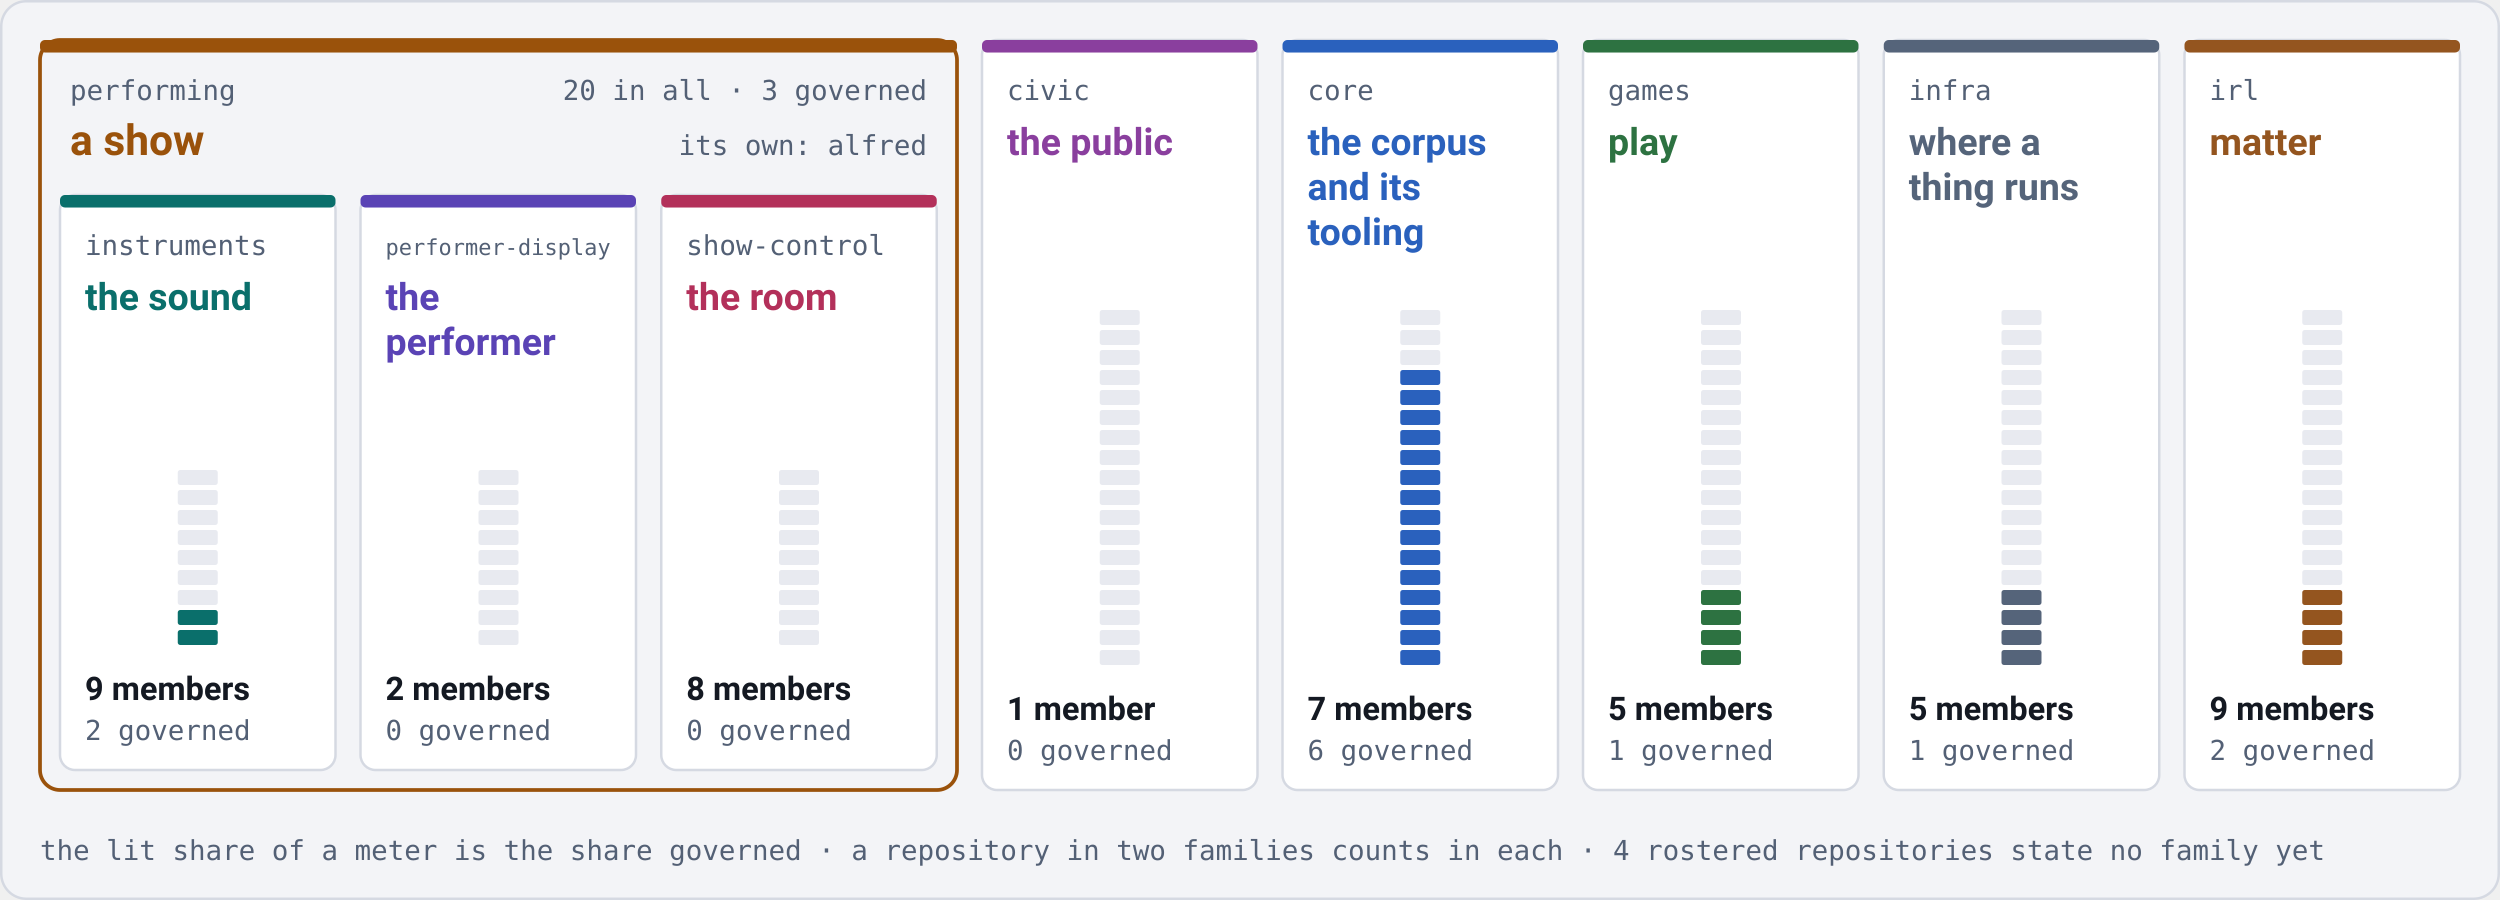
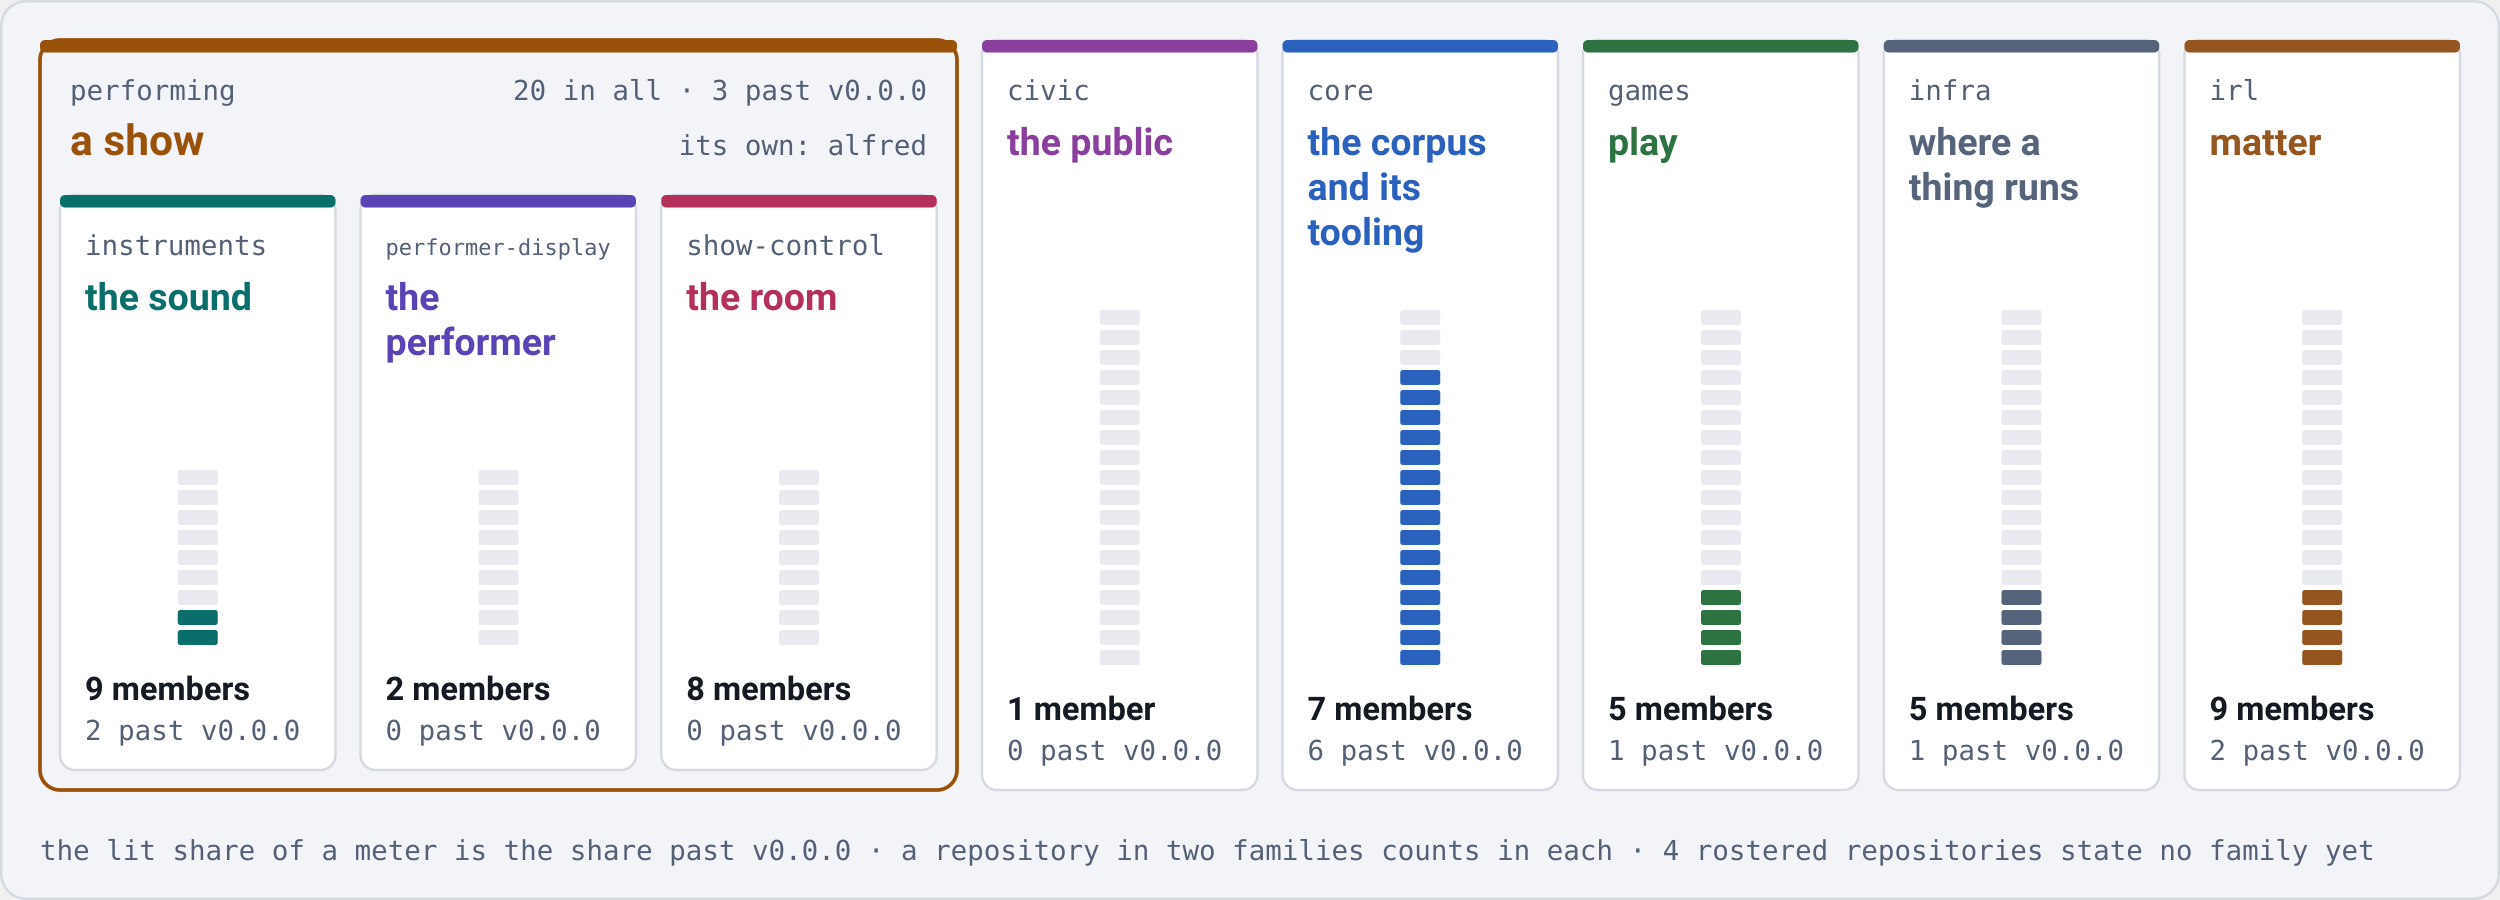
- <svg xmlns="http://www.w3.org/2000/svg" width="1000" height="360" viewBox="0 0 1000 360" role="img" aria-label="the QM families, each a column with a meter for the share governed">
+ <svg xmlns="http://www.w3.org/2000/svg" width="1000" height="360" viewBox="0 0 1000 360" role="img" aria-label="the QM families, each a column with a meter for the share past v0.0.0">
  <style>text{font-family:'IBM Plex Sans',system-ui,-apple-system,'Segoe UI',Roboto,sans-serif}.mono{font-family:'IBM Plex Mono',ui-monospace,'Cascadia Mono',Consolas,monospace}text{fill:#141922}.muted{fill:#536075}.panel{fill:#f3f4f7;stroke:#d5d9e2}.card{fill:#ffffff;stroke:#d5d9e2}.track{fill:#e8eaf0}.c-civic{fill:#8a3f9e}.s-civic{stroke:#8a3f9e}.c-core{fill:#2a61bd}.s-core{stroke:#2a61bd}.c-games{fill:#2d7241}.s-games{stroke:#2d7241}.c-infra{fill:#55647a}.s-infra{stroke:#55647a}.c-instruments{fill:#0a6f6b}.s-instruments{stroke:#0a6f6b}.c-irl{fill:#94551f}.s-irl{stroke:#94551f}.c-performer-display{fill:#5a43b5}.s-performer-display{stroke:#5a43b5}.c-performing{fill:#9a520b}.s-performing{stroke:#9a520b}.c-show-control{fill:#b3305a}.s-show-control{stroke:#b3305a}@media (prefers-color-scheme: dark){text{fill:#e7eaf1}.muted{fill:#9ba5b7}.panel{fill:#0d1118;stroke:#283143}.card{fill:#151b25;stroke:#283143}.track{fill:#1c2331}.c-civic{fill:#cf8ce0}.s-civic{stroke:#cf8ce0}.c-core{fill:#74a8f6}.s-core{stroke:#74a8f6}.c-games{fill:#73c886}.s-games{stroke:#73c886}.c-infra{fill:#98a7bc}.s-infra{stroke:#98a7bc}.c-instruments{fill:#43c6bf}.s-instruments{stroke:#43c6bf}.c-irl{fill:#dd9b63}.s-irl{stroke:#dd9b63}.c-performer-display{fill:#a693f3}.s-performer-display{stroke:#a693f3}.c-performing{fill:#f2aa4c}.s-performing{stroke:#f2aa4c}.c-show-control{fill:#f0708f}.s-show-control{stroke:#f0708f}}</style>
  <rect class="panel" x="0.5" y="0.5" width="999" height="359" rx="10" />
  <rect class="s-performing" x="16.0" y="16" width="366.8" height="300" rx="8" fill="none" stroke-width="1.5" />
  <rect class="c-performing" x="16.0" y="16" width="366.8" height="5" rx="2" />
  <text class="mono muted" x="28.0" y="40" font-size="11">performing</text>
  <text class="c-performing" x="28.0" y="62" font-size="17" font-weight="700">a show</text>
-   <text class="mono muted" x="370.8" y="40" font-size="11" text-anchor="end">20 in all · 3 governed</text>
+   <text class="mono muted" x="370.8" y="40" font-size="11" text-anchor="end">20 in all · 3 past v0.0.0</text>
  <text class="mono muted" x="370.8" y="62" font-size="11" text-anchor="end">its own: alfred</text>
  <rect class="card" x="24.0" y="78" width="110.2" height="230" rx="6" />
  <rect class="c-instruments" x="24.0" y="78" width="110.2" height="5" rx="2" />
  <text class="mono muted" x="34.0" y="102" font-size="11.0">instruments</text>
  <text class="c-instruments" x="34.0" y="124" font-size="15" font-weight="700">the sound</text>
  <rect class="c-instruments" x="71.1" y="252" width="16" height="6" rx="1" />
  <rect class="c-instruments" x="71.1" y="244" width="16" height="6" rx="1" />
  <rect class="track" x="71.1" y="236" width="16" height="6" rx="1" />
  <rect class="track" x="71.1" y="228" width="16" height="6" rx="1" />
  <rect class="track" x="71.1" y="220" width="16" height="6" rx="1" />
  <rect class="track" x="71.1" y="212" width="16" height="6" rx="1" />
  <rect class="track" x="71.1" y="204" width="16" height="6" rx="1" />
  <rect class="track" x="71.1" y="196" width="16" height="6" rx="1" />
  <rect class="track" x="71.1" y="188" width="16" height="6" rx="1" />
  <text x="34.0" y="280" font-size="13" font-weight="700">9 members</text>
-   <text class="mono muted" x="34.0" y="296" font-size="11">2 governed</text>
+   <text class="mono muted" x="34.0" y="296" font-size="11">2 past v0.0.0</text>
  <rect class="card" x="144.2" y="78" width="110.2" height="230" rx="6" />
  <rect class="c-performer-display" x="144.2" y="78" width="110.2" height="5" rx="2" />
  <text class="mono muted" x="154.2" y="102" font-size="8.8">performer-display</text>
  <text class="c-performer-display" x="154.2" y="124" font-size="15" font-weight="700">the</text>
  <text class="c-performer-display" x="154.2" y="142" font-size="15" font-weight="700">performer</text>
  <rect class="track" x="191.4" y="252" width="16" height="6" rx="1" />
  <rect class="track" x="191.4" y="244" width="16" height="6" rx="1" />
  <rect class="track" x="191.4" y="236" width="16" height="6" rx="1" />
  <rect class="track" x="191.4" y="228" width="16" height="6" rx="1" />
  <rect class="track" x="191.4" y="220" width="16" height="6" rx="1" />
  <rect class="track" x="191.4" y="212" width="16" height="6" rx="1" />
  <rect class="track" x="191.4" y="204" width="16" height="6" rx="1" />
  <rect class="track" x="191.4" y="196" width="16" height="6" rx="1" />
  <rect class="track" x="191.4" y="188" width="16" height="6" rx="1" />
  <text x="154.2" y="280" font-size="13" font-weight="700">2 members</text>
-   <text class="mono muted" x="154.2" y="296" font-size="11">0 governed</text>
+   <text class="mono muted" x="154.2" y="296" font-size="11">0 past v0.0.0</text>
  <rect class="card" x="264.5" y="78" width="110.2" height="230" rx="6" />
  <rect class="c-show-control" x="264.5" y="78" width="110.2" height="5" rx="2" />
  <text class="mono muted" x="274.5" y="102" font-size="11.0">show-control</text>
  <text class="c-show-control" x="274.5" y="124" font-size="15" font-weight="700">the room</text>
  <rect class="track" x="311.6" y="252" width="16" height="6" rx="1" />
  <rect class="track" x="311.6" y="244" width="16" height="6" rx="1" />
  <rect class="track" x="311.6" y="236" width="16" height="6" rx="1" />
  <rect class="track" x="311.6" y="228" width="16" height="6" rx="1" />
  <rect class="track" x="311.6" y="220" width="16" height="6" rx="1" />
  <rect class="track" x="311.6" y="212" width="16" height="6" rx="1" />
  <rect class="track" x="311.6" y="204" width="16" height="6" rx="1" />
  <rect class="track" x="311.6" y="196" width="16" height="6" rx="1" />
  <rect class="track" x="311.6" y="188" width="16" height="6" rx="1" />
  <text x="274.5" y="280" font-size="13" font-weight="700">8 members</text>
-   <text class="mono muted" x="274.5" y="296" font-size="11">0 governed</text>
+   <text class="mono muted" x="274.5" y="296" font-size="11">0 past v0.0.0</text>
  <rect class="card" x="392.8" y="16" width="110.2" height="300" rx="6" />
  <rect class="c-civic" x="392.8" y="16" width="110.2" height="5" rx="2" />
  <text class="mono muted" x="402.8" y="40" font-size="11.0">civic</text>
  <text class="c-civic" x="402.8" y="62" font-size="15" font-weight="700">the public</text>
  <rect class="track" x="439.9" y="260" width="16" height="6" rx="1" />
  <rect class="track" x="439.9" y="252" width="16" height="6" rx="1" />
  <rect class="track" x="439.9" y="244" width="16" height="6" rx="1" />
  <rect class="track" x="439.9" y="236" width="16" height="6" rx="1" />
  <rect class="track" x="439.9" y="228" width="16" height="6" rx="1" />
  <rect class="track" x="439.9" y="220" width="16" height="6" rx="1" />
  <rect class="track" x="439.9" y="212" width="16" height="6" rx="1" />
  <rect class="track" x="439.9" y="204" width="16" height="6" rx="1" />
  <rect class="track" x="439.9" y="196" width="16" height="6" rx="1" />
  <rect class="track" x="439.9" y="188" width="16" height="6" rx="1" />
  <rect class="track" x="439.9" y="180" width="16" height="6" rx="1" />
  <rect class="track" x="439.9" y="172" width="16" height="6" rx="1" />
  <rect class="track" x="439.9" y="164" width="16" height="6" rx="1" />
  <rect class="track" x="439.9" y="156" width="16" height="6" rx="1" />
  <rect class="track" x="439.9" y="148" width="16" height="6" rx="1" />
  <rect class="track" x="439.9" y="140" width="16" height="6" rx="1" />
  <rect class="track" x="439.9" y="132" width="16" height="6" rx="1" />
  <rect class="track" x="439.9" y="124" width="16" height="6" rx="1" />
  <text x="402.8" y="288" font-size="13" font-weight="700">1 member</text>
-   <text class="mono muted" x="402.8" y="304" font-size="11">0 governed</text>
+   <text class="mono muted" x="402.8" y="304" font-size="11">0 past v0.0.0</text>
  <rect class="card" x="513.0" y="16" width="110.2" height="300" rx="6" />
  <rect class="c-core" x="513.0" y="16" width="110.2" height="5" rx="2" />
  <text class="mono muted" x="523.0" y="40" font-size="11.0">core</text>
  <text class="c-core" x="523.0" y="62" font-size="15" font-weight="700">the corpus</text>
  <text class="c-core" x="523.0" y="80" font-size="15" font-weight="700">and its</text>
  <text class="c-core" x="523.0" y="98" font-size="15" font-weight="700">tooling</text>
  <rect class="c-core" x="560.1" y="260" width="16" height="6" rx="1" />
  <rect class="c-core" x="560.1" y="252" width="16" height="6" rx="1" />
  <rect class="c-core" x="560.1" y="244" width="16" height="6" rx="1" />
  <rect class="c-core" x="560.1" y="236" width="16" height="6" rx="1" />
  <rect class="c-core" x="560.1" y="228" width="16" height="6" rx="1" />
  <rect class="c-core" x="560.1" y="220" width="16" height="6" rx="1" />
  <rect class="c-core" x="560.1" y="212" width="16" height="6" rx="1" />
  <rect class="c-core" x="560.1" y="204" width="16" height="6" rx="1" />
  <rect class="c-core" x="560.1" y="196" width="16" height="6" rx="1" />
  <rect class="c-core" x="560.1" y="188" width="16" height="6" rx="1" />
  <rect class="c-core" x="560.1" y="180" width="16" height="6" rx="1" />
  <rect class="c-core" x="560.1" y="172" width="16" height="6" rx="1" />
  <rect class="c-core" x="560.1" y="164" width="16" height="6" rx="1" />
  <rect class="c-core" x="560.1" y="156" width="16" height="6" rx="1" />
  <rect class="c-core" x="560.1" y="148" width="16" height="6" rx="1" />
  <rect class="track" x="560.1" y="140" width="16" height="6" rx="1" />
  <rect class="track" x="560.1" y="132" width="16" height="6" rx="1" />
  <rect class="track" x="560.1" y="124" width="16" height="6" rx="1" />
  <text x="523.0" y="288" font-size="13" font-weight="700">7 members</text>
-   <text class="mono muted" x="523.0" y="304" font-size="11">6 governed</text>
+   <text class="mono muted" x="523.0" y="304" font-size="11">6 past v0.0.0</text>
  <rect class="card" x="633.2" y="16" width="110.2" height="300" rx="6" />
  <rect class="c-games" x="633.2" y="16" width="110.2" height="5" rx="2" />
  <text class="mono muted" x="643.2" y="40" font-size="11.0">games</text>
  <text class="c-games" x="643.2" y="62" font-size="15" font-weight="700">play</text>
  <rect class="c-games" x="680.4" y="260" width="16" height="6" rx="1" />
  <rect class="c-games" x="680.4" y="252" width="16" height="6" rx="1" />
  <rect class="c-games" x="680.4" y="244" width="16" height="6" rx="1" />
  <rect class="c-games" x="680.4" y="236" width="16" height="6" rx="1" />
  <rect class="track" x="680.4" y="228" width="16" height="6" rx="1" />
  <rect class="track" x="680.4" y="220" width="16" height="6" rx="1" />
  <rect class="track" x="680.4" y="212" width="16" height="6" rx="1" />
  <rect class="track" x="680.4" y="204" width="16" height="6" rx="1" />
  <rect class="track" x="680.4" y="196" width="16" height="6" rx="1" />
  <rect class="track" x="680.4" y="188" width="16" height="6" rx="1" />
  <rect class="track" x="680.4" y="180" width="16" height="6" rx="1" />
  <rect class="track" x="680.4" y="172" width="16" height="6" rx="1" />
  <rect class="track" x="680.4" y="164" width="16" height="6" rx="1" />
  <rect class="track" x="680.4" y="156" width="16" height="6" rx="1" />
  <rect class="track" x="680.4" y="148" width="16" height="6" rx="1" />
  <rect class="track" x="680.4" y="140" width="16" height="6" rx="1" />
  <rect class="track" x="680.4" y="132" width="16" height="6" rx="1" />
  <rect class="track" x="680.4" y="124" width="16" height="6" rx="1" />
  <text x="643.2" y="288" font-size="13" font-weight="700">5 members</text>
-   <text class="mono muted" x="643.2" y="304" font-size="11">1 governed</text>
+   <text class="mono muted" x="643.2" y="304" font-size="11">1 past v0.0.0</text>
  <rect class="card" x="753.5" y="16" width="110.2" height="300" rx="6" />
  <rect class="c-infra" x="753.5" y="16" width="110.2" height="5" rx="2" />
  <text class="mono muted" x="763.5" y="40" font-size="11.0">infra</text>
  <text class="c-infra" x="763.5" y="62" font-size="15" font-weight="700">where a</text>
  <text class="c-infra" x="763.5" y="80" font-size="15" font-weight="700">thing runs</text>
  <rect class="c-infra" x="800.6" y="260" width="16" height="6" rx="1" />
  <rect class="c-infra" x="800.6" y="252" width="16" height="6" rx="1" />
  <rect class="c-infra" x="800.6" y="244" width="16" height="6" rx="1" />
  <rect class="c-infra" x="800.6" y="236" width="16" height="6" rx="1" />
  <rect class="track" x="800.6" y="228" width="16" height="6" rx="1" />
  <rect class="track" x="800.6" y="220" width="16" height="6" rx="1" />
  <rect class="track" x="800.6" y="212" width="16" height="6" rx="1" />
  <rect class="track" x="800.6" y="204" width="16" height="6" rx="1" />
  <rect class="track" x="800.6" y="196" width="16" height="6" rx="1" />
  <rect class="track" x="800.6" y="188" width="16" height="6" rx="1" />
  <rect class="track" x="800.6" y="180" width="16" height="6" rx="1" />
  <rect class="track" x="800.6" y="172" width="16" height="6" rx="1" />
  <rect class="track" x="800.6" y="164" width="16" height="6" rx="1" />
  <rect class="track" x="800.6" y="156" width="16" height="6" rx="1" />
  <rect class="track" x="800.6" y="148" width="16" height="6" rx="1" />
  <rect class="track" x="800.6" y="140" width="16" height="6" rx="1" />
  <rect class="track" x="800.6" y="132" width="16" height="6" rx="1" />
  <rect class="track" x="800.6" y="124" width="16" height="6" rx="1" />
  <text x="763.5" y="288" font-size="13" font-weight="700">5 members</text>
-   <text class="mono muted" x="763.5" y="304" font-size="11">1 governed</text>
+   <text class="mono muted" x="763.5" y="304" font-size="11">1 past v0.0.0</text>
  <rect class="card" x="873.8" y="16" width="110.2" height="300" rx="6" />
  <rect class="c-irl" x="873.8" y="16" width="110.2" height="5" rx="2" />
  <text class="mono muted" x="883.8" y="40" font-size="11.0">irl</text>
  <text class="c-irl" x="883.8" y="62" font-size="15" font-weight="700">matter</text>
  <rect class="c-irl" x="920.9" y="260" width="16" height="6" rx="1" />
  <rect class="c-irl" x="920.9" y="252" width="16" height="6" rx="1" />
  <rect class="c-irl" x="920.9" y="244" width="16" height="6" rx="1" />
  <rect class="c-irl" x="920.9" y="236" width="16" height="6" rx="1" />
  <rect class="track" x="920.9" y="228" width="16" height="6" rx="1" />
  <rect class="track" x="920.9" y="220" width="16" height="6" rx="1" />
  <rect class="track" x="920.9" y="212" width="16" height="6" rx="1" />
  <rect class="track" x="920.9" y="204" width="16" height="6" rx="1" />
  <rect class="track" x="920.9" y="196" width="16" height="6" rx="1" />
  <rect class="track" x="920.9" y="188" width="16" height="6" rx="1" />
  <rect class="track" x="920.9" y="180" width="16" height="6" rx="1" />
  <rect class="track" x="920.9" y="172" width="16" height="6" rx="1" />
  <rect class="track" x="920.9" y="164" width="16" height="6" rx="1" />
  <rect class="track" x="920.9" y="156" width="16" height="6" rx="1" />
  <rect class="track" x="920.9" y="148" width="16" height="6" rx="1" />
  <rect class="track" x="920.9" y="140" width="16" height="6" rx="1" />
  <rect class="track" x="920.9" y="132" width="16" height="6" rx="1" />
  <rect class="track" x="920.9" y="124" width="16" height="6" rx="1" />
  <text x="883.8" y="288" font-size="13" font-weight="700">9 members</text>
-   <text class="mono muted" x="883.8" y="304" font-size="11">2 governed</text>
-   <text class="mono muted" x="16" y="344" font-size="11">the lit share of a meter is the share governed · a repository in two families counts in each · 4 rostered repositories state no family yet</text>
+   <text class="mono muted" x="883.8" y="304" font-size="11">2 past v0.0.0</text>
+   <text class="mono muted" x="16" y="344" font-size="11">the lit share of a meter is the share past v0.0.0 · a repository in two families counts in each · 4 rostered repositories state no family yet</text>
</svg>
